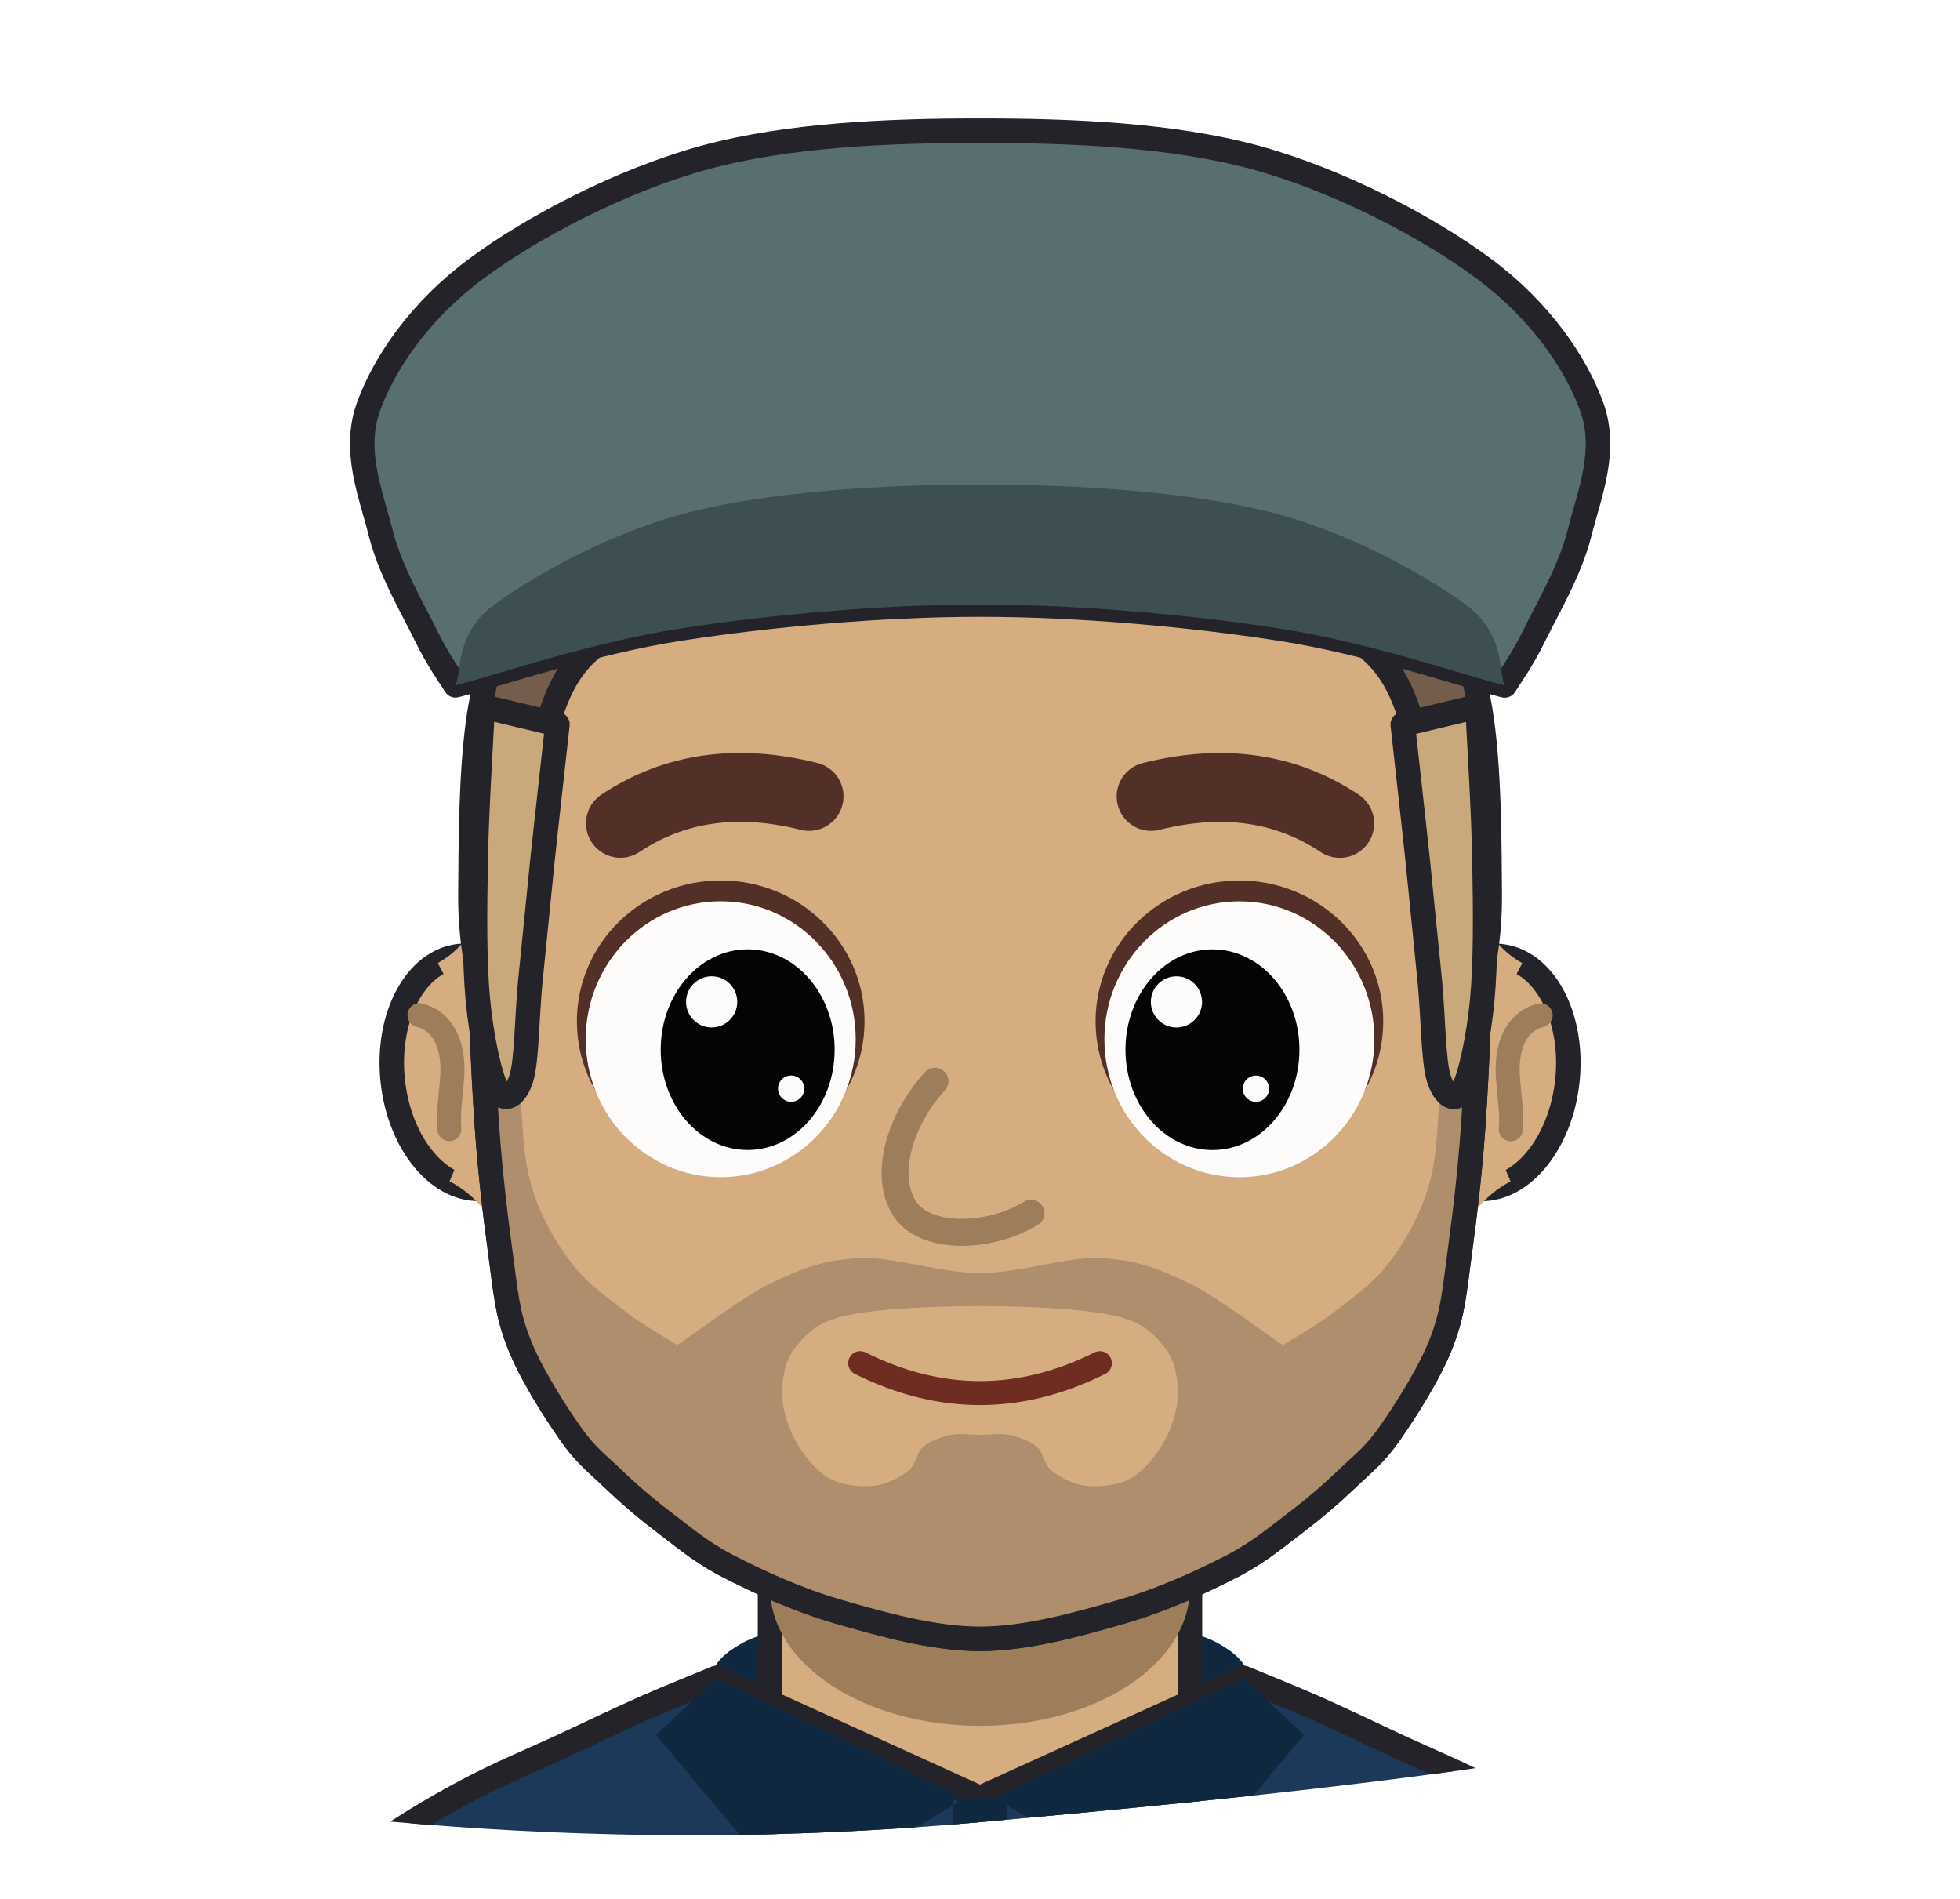
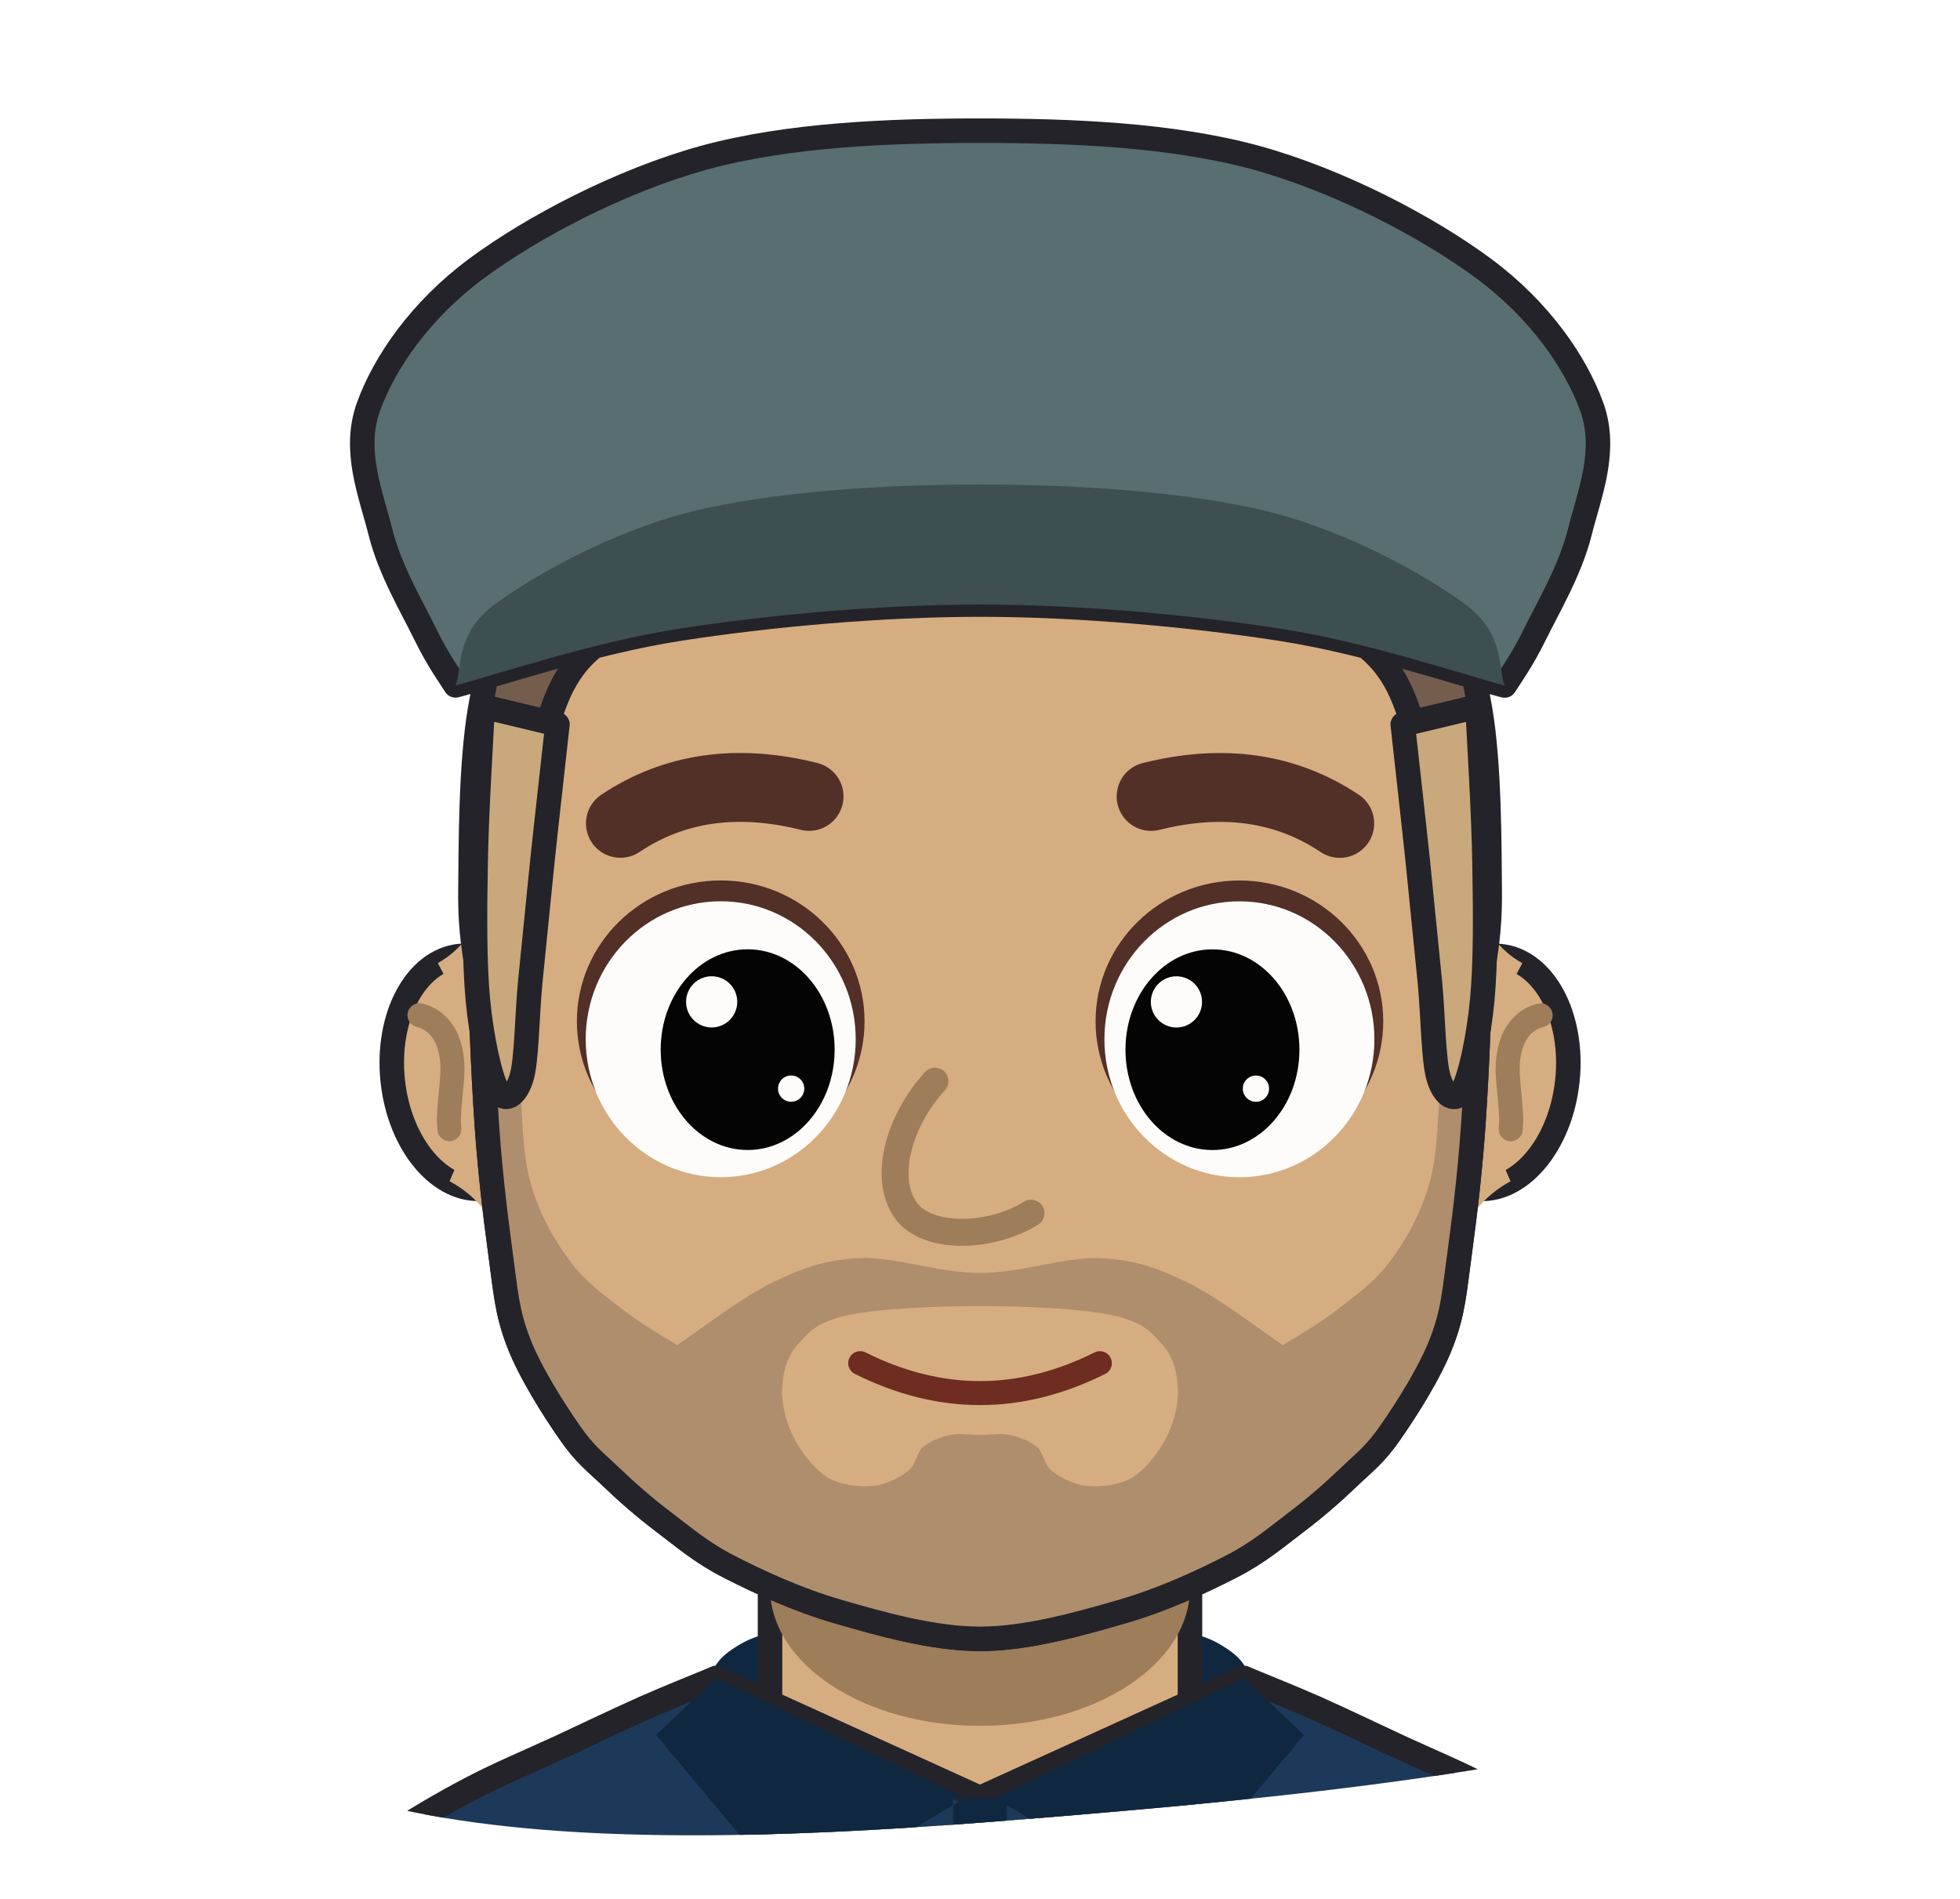
<svg xmlns="http://www.w3.org/2000/svg" viewBox="0 0 320 310" width="320" height="310">
  <defs>
    <clipPath id="cd14b">
      <rect x="-4000" y="-4000" width="9000" height="9000" />
    </clipPath>
    <pattern id="cd14pat" width="28" height="28" patternUnits="userSpaceOnUse">
      <rect width="28" height="28" fill="#A9DDF7" />
      <rect width="14" height="28" fill="#FFF4E6" />
    </pattern>
    <clipPath id="cd14cr">
-       <path d="M985.61 509.44C991.00 570.84 1006.89 667.00 989.11 724.63C971.34 782.54 960.29 824.29 879.22 856.07C797.88 887.58 608.00 904.82 501.62 914.52C395.23 924.21 308.23 920.44 240.63 914.52C172.76 908.59 123.74 924.48 94.92 878.96C66.10 833.72 71.49 706.86 67.18 642.76C62.87 578.39 46.44 533.14 68.80 493.55C90.88 453.95 140.71 435.91 200.23 404.93C259.75 373.96 335.98 320.63 426.20 307.44C516.70 293.97 654.33 316.86 742.67 324.94C831.28 333.02 916.66 325.75 957.33 356.45C997.73 387.43 980.49 448.03 985.61 509.44Z" />
+       <path d="M996.11 563.57C998.54 618.52 997.46 691.78 969.18 742.14C941.17 792.51 904.27 837.22 826.97 865.77C749.67 894.59 601.00 906.97 505.12 914.52C408.96 922.06 319.55 924.21 250.87 910.48C181.92 896.74 125.36 877.62 92.23 832.37C59.10 787.39 53.71 697.70 51.56 640.33C49.40 582.96 49.67 529.91 79.30 487.89C108.93 445.87 164.68 417.86 229.05 388.24C293.42 358.61 379.88 317.67 465.79 310.13C551.44 302.59 662.14 325.75 743.48 342.99C825.09 360.22 912.62 376.12 954.64 412.75C996.65 449.64 993.69 508.90 996.11 563.57Z" />
      <path d="M-473.50 -700.97L1473.50 -700.97L1473.50 664.63L-473.50 664.63Z" />
    </clipPath>
    <clipPath id="cd14s">
      <path d="M500 903.9L616.5 850.9C621.8 853.2 636.8 859.1 648.3 864.2C659.7 869.3 672.5 875.4 685.3 881.4C698.1 887.3 712.5 893.3 725 899.9C737.6 906.5 750.8 914.3 760.8 921.1C770.7 927.9 778 934.3 784.6 941C791.2 947.6 795.8 954.2 800.5 960.8C805.1 967.4 808.6 974.1 812.4 980.7C816.1 987.2 821.2 996.8 823 1000L177 1000C178.8 996.8 183.9 987.2 187.6 980.7C191.4 974.1 194.9 967.4 199.5 960.8C204.2 954.2 208.8 947.6 215.4 941C222 934.3 229.3 927.9 239.2 921.1C249.2 914.3 262.4 906.5 275 899.9C287.5 893.3 301.9 887.3 314.7 881.4C327.5 875.4 340.3 869.3 351.7 864.2C363.2 859.1 378.2 853.2 383.5 850.9L500 903.9Z" fill="#1D3959" stroke="#242329" stroke-width="10.82" stroke-linejoin="round" stroke-linecap="round" transform="translate(500 1014) scale(0.86) translate(-500 -1000)" />
      <path d="M488.1 903.9L511.9 903.9L511.9 972.7L488.1 972.7ZM493.4 903.9L383.5 850.9L357 876.1L417.9 948.9ZM506.6 903.9L616.5 850.9L643 876.1L582.1 948.9Z" fill="#102740" transform="translate(500 1014) scale(0.86) translate(-500 -1000)" />
    </clipPath>
    <clipPath id="cd14eL">
      <ellipse cx="385.5" cy="569" rx="59.6" ry="60.9" />
    </clipPath>
    <clipPath id="cd14eR">
      <ellipse cx="614.5" cy="569" rx="59.6" ry="60.9" />
    </clipPath>
    <filter id="cd14bl" x="-60%" y="-90%" width="220%" height="280%">
      <feGaussianBlur stdDeviation="15" />
    </filter>
    <clipPath id="cd14eo">
      <path d="M-1000 -1000H2000V2000H-1000Z" />
    </clipPath>
    <clipPath id="cd14ck">
      <ellipse cx="385.5" cy="561.1" rx="66.5" ry="65.2" />
      <ellipse cx="385.5" cy="569" rx="62.6" ry="63.9" />
      <ellipse cx="614.5" cy="561.1" rx="66.5" ry="65.2" />
      <ellipse cx="614.5" cy="569" rx="62.6" ry="63.9" />
    </clipPath>
  </defs>
  <g transform="translate(-55 -107) scale(0.43)">
    <g clip-path="url(#cd14b)">
      <g transform="translate(500 1014) scale(0.86) translate(-500 -1000)">
        <g clip-path="url(#cd14cr)">
          <g transform="translate(0 0.06)">
            <path d="M500 824.5C525.6 824.5 558.7 826.2 576.8 828.4C594.9 830.7 601.5 833.1 608.5 837.7C615.6 842.3 619.6 847.4 619.1 856.2C618.7 865.1 625.8 880.5 605.9 890.7C586 900.8 535.3 917.1 500 917.1C464.7 917.1 414 900.8 394.1 890.7C374.2 880.5 381.3 865.1 380.9 856.2C380.4 847.4 384.4 842.3 391.5 837.7C398.5 833.1 405.1 830.7 423.2 828.4C441.3 826.2 474.4 824.5 500 824.5Z" fill="#102740" />
          </g>
        </g>
        <g clip-path="url(#cd14cr)">
          <g transform="translate(0 0.06)">
            <path d="M407.3 768.9L407.3 935.7Q407.3 967.4 439.1 967.4L560.9 967.4Q592.7 967.4 592.7 935.7L592.7 768.9Z" fill="#D6AD81" stroke="#242329" stroke-width="10.82" stroke-linejoin="round" stroke-linecap="round" />
            <ellipse cx="500" cy="811.2" rx="92.7" ry="60.9" fill="#9D7D5A" />
          </g>
        </g>
        <g transform="matrix(1 0.0001 -0.0001 1 0.08335 0.01754)">
          <ellipse cx="275.6" cy="583.6" rx="35.1" ry="51.6" transform="rotate(-6 275.6 583.6)" fill="#D6AD81" stroke="#242329" stroke-width="10.82" stroke-linejoin="round" stroke-linecap="round" />
          <ellipse cx="724.4" cy="583.6" rx="35.1" ry="51.6" transform="rotate(6 724.4 583.6)" fill="#D6AD81" stroke="#242329" stroke-width="10.82" stroke-linejoin="round" stroke-linecap="round" />
          <path d="M281.3 496.1C281.3 518.4 271 529.5 260.6 535.4L286.2 583.6ZM718.7 496.1C718.7 518.4 729 529.5 739.4 535.4L713.8 583.6ZM291.8 671C288.8 648.8 276.3 637.3 265.8 631.7L286.2 583.6ZM708.2 671C711.2 648.8 723.7 637.3 734.2 631.7L713.8 583.6Z" fill="#D6AD81" />
          <path d="M252.5 558.4C263.1 561.1 267.7 571.6 267 584.9C266.4 594.2 265 602.1 265.7 608.7M747.5 558.4C736.9 561.1 732.3 571.6 733 584.9C733.6 594.2 735 602.1 734.3 608.7" fill="none" stroke="#9D7D5A" stroke-width="10.6" stroke-linecap="round" stroke-linejoin="round" />
        </g>
        <g transform="matrix(1 0.0001 -0.0001 1 0.08335 0.01754)">
          <path d="M500 255.3C526.5 255.3 554.7 258.6 579.4 265.9C604.1 273.2 628.8 284 648.3 299C667.7 314 684.4 334.9 695.9 355.9C707.4 376.8 712.9 400 717.1 424.7C721.3 449.4 720.8 475.5 721.1 504.1C721.3 532.8 720 570.3 718.4 596.8C716.9 623.3 714.2 645.3 711.8 663C709.4 680.6 708.9 689.5 703.8 702.7C698.8 715.9 688.2 732.5 681.3 742.4C674.5 752.3 669.8 755.6 662.8 762.3C655.9 768.9 648.4 775.5 639.7 782.1C630.9 788.7 623.4 795.4 610.5 802C597.6 808.6 580.6 816.5 562.2 821.8C543.8 827.1 520.7 833.7 500 833.7C479.3 833.7 456.2 827.1 437.8 821.8C419.4 816.5 402.4 808.6 389.5 802C376.6 795.4 369.1 788.7 360.3 782.1C351.6 775.5 344.1 768.9 337.2 762.3C330.2 755.6 325.5 752.3 318.7 742.4C311.8 732.5 301.2 715.9 296.2 702.7C291.1 689.5 290.6 680.6 288.2 663C285.8 645.3 283.1 623.3 281.6 596.8C280 570.3 278.7 532.8 278.9 504.1C279.2 475.5 278.7 449.4 282.9 424.7C287.1 400 292.6 376.8 304.1 355.9C315.6 334.9 332.3 314 351.7 299C371.2 284 395.9 273.2 420.6 265.9C445.3 258.6 473.5 255.3 500 255.3Z" fill="#D6AD81" data-sk="1" stroke="#242329" stroke-width="10.82" stroke-linejoin="round" stroke-linecap="round" />
        </g>
        <g clip-path="url(#cd14cr)">
          <g transform="translate(0 0.13)">
            <path d="M500 903.9L616.5 850.9C621.8 853.2 636.8 859.1 648.3 864.2C659.7 869.3 672.5 875.4 685.3 881.4C698.1 887.3 712.5 893.3 725 899.9C737.6 906.5 750.8 914.3 760.8 921.1C770.7 927.9 778 934.3 784.6 941C791.2 947.6 795.8 954.2 800.5 960.8C805.1 967.4 808.6 974.1 812.4 980.7C816.1 987.2 821.2 996.8 823 1000L177 1000C178.8 996.8 183.9 987.2 187.6 980.7C191.4 974.1 194.9 967.4 199.5 960.8C204.2 954.2 208.8 947.6 215.4 941C222 934.3 229.3 927.9 239.2 921.1C249.2 914.3 262.4 906.5 275 899.9C287.5 893.3 301.9 887.3 314.7 881.4C327.5 875.4 340.3 869.3 351.7 864.2C363.2 859.1 378.2 853.2 383.5 850.9L500 903.9Z" fill="#1D3959" stroke="#242329" stroke-width="10.82" stroke-linejoin="round" stroke-linecap="round" />
            <path d="M488.1 903.9L511.9 903.9L511.9 972.7L488.1 972.7ZM493.4 903.9L383.5 850.9L357 876.1L417.9 948.9ZM506.6 903.9L616.5 850.9L643 876.1L582.1 948.9Z" fill="#102740" />
          </g>
        </g>
        <g transform="matrix(1 0.0001 -0.0001 1 0.08335 0.01754)">
          <g filter="url(#cd14bl)">
            <ellipse cx="330.6" cy="668.3" rx="35.7" ry="19.9" fill="#DD8E67" opacity="0.000" transform="matrix(0.4 0 0 0.4 198.36 400.98)" />
          </g>
          <g filter="url(#cd14bl)">
            <ellipse cx="669.4" cy="668.3" rx="35.7" ry="19.9" fill="#DD8E67" opacity="0.000" transform="matrix(0.4 0 0 0.4 401.64 400.98)" />
          </g>
        </g>
        <g transform="matrix(1 0.0001 -0.0001 1 0.08335 0.01754)">
          <path d="M633.7 704C637.4 701.6 648.5 695.4 656.2 689.5C663.9 683.5 673.2 677.1 680 668.3C686.9 659.5 693.5 648 697.2 636.5C701 625 701.6 614.9 702.5 599.4C703.4 584 702.7 557.1 702.5 543.8C702.3 530.6 697.7 526.6 701.2 520C704.7 513.4 720.4 491.3 723.7 504.1C727 516.9 722.6 570.3 721.1 596.8C719.5 623.3 716.9 645.3 714.4 663C712 680.6 711.6 689.5 706.5 702.7C701.4 715.9 690.8 732.5 684 742.4C677.2 752.3 672.4 755.6 665.5 762.3C658.5 768.9 651 775.5 642.3 782.1C633.6 788.7 626.1 795.4 613.2 802C600.3 808.6 583.7 816.1 564.9 821.8C546 827.6 521.6 836.4 500 836.4C478.4 836.4 454 827.6 435.1 821.8C416.3 816.1 399.7 808.6 386.8 802C373.9 795.4 366.4 788.7 357.7 782.1C349 775.5 341.5 768.9 334.5 762.3C327.6 755.6 322.8 752.3 316 742.4C309.2 732.5 298.6 715.9 293.5 702.7C288.4 689.5 288 680.6 285.6 663C283.1 645.3 280.5 623.3 278.9 596.8C277.4 570.3 273 516.9 276.3 504.1C279.6 491.3 295.3 513.4 298.8 520C302.3 526.6 297.7 530.6 297.5 543.8C297.3 557.1 296.6 584 297.5 599.4C298.4 614.9 299 625 302.8 636.5C306.5 648 313.1 659.5 320 668.3C326.8 677.1 336.1 683.5 343.8 689.5C351.5 695.4 362.6 701.6 366.3 704C373.4 699.4 395.2 682.6 408.7 676.2C422.1 669.8 431.8 666.3 447.1 665.6C462.3 665 482.4 672.2 500 672.2C517.6 672.2 537.7 665 552.9 665.6C568.2 666.3 577.9 669.8 591.3 676.2C604.8 682.6 626.6 699.4 633.7 704ZM500 686.8C519.4 686.8 544.8 687.9 558.2 690.8C571.7 693.6 575.9 698.5 580.7 704C585.6 709.5 587.1 717 587.4 723.9C587.6 730.7 585.4 738.7 582.1 745.1C578.8 751.4 573.2 758.7 567.5 762.3C561.8 765.8 553.6 766.7 547.7 766.2C541.7 765.8 535.5 762.5 531.8 759.6C528 756.7 528.2 751.7 525.2 749C522.1 746.4 517.4 744.6 513.2 743.7C509 742.8 504.4 743.7 500 743.7C495.6 743.7 491 742.8 486.8 743.7C482.6 744.6 477.9 746.4 474.8 749C471.8 751.7 472 756.7 468.2 759.6C464.5 762.5 458.3 765.8 452.3 766.2C446.4 766.7 438.2 765.8 432.5 762.3C426.8 758.7 421.2 751.4 417.9 745.1C414.6 738.7 412.4 730.7 412.6 723.9C412.9 717 414.4 709.5 419.3 704C424.1 698.5 428.3 693.6 441.8 690.8C455.2 687.9 480.6 686.8 500 686.8Z" fill="#AF8E6D" fill-rule="evenodd" />
          <path d="M500 255.3C526.5 255.3 554.7 258.6 579.4 265.9C604.1 273.2 628.8 284 648.3 299C667.7 314 684.4 334.9 695.9 355.9C707.4 376.8 712.9 400 717.1 424.7C721.3 449.4 720.8 475.5 721.1 504.1C721.3 532.8 720 570.3 718.4 596.8C716.9 623.3 714.2 645.3 711.8 663C709.4 680.6 708.9 689.5 703.8 702.7C698.8 715.9 688.2 732.5 681.3 742.4C674.5 752.3 669.8 755.6 662.8 762.3C655.9 768.9 648.4 775.5 639.7 782.1C630.9 788.7 623.4 795.4 610.5 802C597.6 808.6 580.6 816.5 562.2 821.8C543.8 827.1 520.7 833.7 500 833.7C479.3 833.7 456.2 827.1 437.8 821.8C419.4 816.5 402.4 808.6 389.5 802C376.6 795.4 369.1 788.7 360.3 782.1C351.6 775.5 344.1 768.9 337.2 762.3C330.2 755.6 325.5 752.3 318.7 742.4C311.8 732.5 301.2 715.9 296.2 702.7C291.1 689.5 290.6 680.6 288.2 663C285.8 645.3 283.1 623.3 281.6 596.8C280 570.3 278.7 532.8 278.9 504.1C279.2 475.5 278.7 449.4 282.9 424.7C287.1 400 292.6 376.8 304.1 355.9C315.6 334.9 332.3 314 351.7 299C371.2 284 395.9 273.2 420.6 265.9C445.3 258.6 473.5 255.3 500 255.3Z" fill="none" stroke="#242329" stroke-width="10.82" stroke-linejoin="round" stroke-linecap="round" />
        </g>
        <g transform="matrix(1 0.0001 -0.0001 1 0.08335 0.01754)">
          <path fill="#745D4D" data-o="f" d="M722.1 538.6C718.1 532.8 703.4 520.9 698.6 504.1C693.8 487.4 698.6 456.5 693.3 438C688 419.4 683.6 404.4 666.8 392.9C650 381.5 620.5 374 592.7 369.1C564.9 364.3 530.9 363.8 500 363.8C469.1 363.8 435.1 364.3 407.3 369.1C379.5 374 350 381.5 333.2 392.9C316.4 404.4 312 419.4 306.7 438C301.4 456.5 306.2 487.4 301.4 504.1C296.6 520.9 281.9 532.8 277.9 538.6C277.4 532.7 274.8 522.9 275 503.7C275.2 484.4 275 448 279.3 423C283.7 397.9 289.4 374.5 301.1 353.2C312.8 332 329.9 310.8 349.6 295.6C369.3 280.4 394.4 269.5 419.4 262.1C444.5 254.7 473.1 251.3 500 251.3C526.9 251.3 555.5 254.7 580.6 262.1C605.6 269.5 630.7 280.4 650.4 295.6C670.1 310.8 687.2 332 698.9 353.2C710.6 374.5 716.3 397.9 720.7 423C725 448 724.8 484.4 725 503.7C725.2 522.9 722.6 532.7 722.1 538.6Z" stroke="#242329" stroke-width="10.82" stroke-linejoin="round" stroke-linecap="round" />
          <path fill="#C9A87C" data-o="f" d="M280.4 422.1C279.9 433.5 277.6 469.3 277.3 490.9C276.9 512.5 276.7 535 278.3 551.8C279.9 568.6 283.7 585.8 286.9 591.5C290.1 597.2 295 594.2 297.5 586.2C299.9 578.3 299.9 559.7 301.4 543.8C303 528 304.8 509.9 306.7 490.9C308.7 471.9 312.3 440.2 313.4 430C307.9 428.7 285.9 423.4 280.4 422.1ZM719.6 422.1C720.1 433.5 722.4 469.3 722.7 490.9C723.1 512.5 723.3 535 721.7 551.8C720.1 568.6 716.3 585.8 713.1 591.5C709.9 597.2 705 594.2 702.5 586.2C700.1 578.3 700.1 559.7 698.6 543.8C697 528 695.2 509.9 693.3 490.9C691.3 471.9 687.7 440.2 686.6 430C692.1 428.7 714.1 423.4 719.6 422.1Z" stroke="#242329" stroke-width="10.82" stroke-linejoin="round" stroke-linecap="round" />
        </g>
        <g transform="matrix(1 0.0001 -0.0001 1 0.08335 0.01754)">
          <g clip-path="url(#cd14eo)" display="inline">
            <g>
              <ellipse cx="385.5" cy="561.1" rx="63.5" ry="62.2" fill="#523027" />
              <ellipse cx="385.5" cy="569" rx="59.6" ry="60.9" fill="#FDFCFA" />
              <g clip-path="url(#cd14eL)">
                <g transform="translate(0.00 0.00)">
                  <ellipse cx="397.4" cy="573.6" rx="38.4" ry="44.3" fill="#050404" />
                  <circle cx="381.5" cy="552.5" r="11.3" fill="#FDFCFA" />
                  <circle cx="416.6" cy="590.8" r="5.8" fill="#FDFCFA" />
                </g>
              </g>
            </g>
            <g>
              <ellipse cx="614.5" cy="561.1" rx="63.5" ry="62.2" fill="#523027" />
              <ellipse cx="614.5" cy="569" rx="59.6" ry="60.9" fill="#FDFCFA" />
              <g clip-path="url(#cd14eR)">
                <g transform="translate(0.00 0.00)">
                  <ellipse cx="602.6" cy="573.6" rx="38.4" ry="44.3" fill="#050404" />
                  <circle cx="586.7" cy="552.5" r="11.3" fill="#FDFCFA" />
                  <circle cx="621.8" cy="590.8" r="5.8" fill="#FDFCFA" />
                </g>
              </g>
            </g>
          </g>
          <g clip-path="url(#cd14ck)">
            <g>
              <path d="M312.7 618C312.7 669.6 458.3 669.6 458.3 618Q385.5 596.8 312.7 618ZM541.7 618C541.7 669.6 687.3 669.6 687.3 618Q614.5 596.8 541.7 618Z" fill="#D6AD81" display="none" />
            </g>
          </g>
          <path fill="none" stroke="#523027" stroke-linecap="round" stroke-linejoin="round" display="none" />
          <path fill="none" stroke="#523027" stroke-width="30.4" stroke-linecap="round" stroke-linejoin="round" d="M341.2 473.7Q376.9 449.9 424.5 461.8M658.8 473.7Q623.1 449.9 575.5 461.8" transform="translate(0 0.00)" />
          <g>
            <path d="M480.1 587.5C464.3 604.7 456.3 631.2 468.2 645.8C478.8 657.7 505.3 656.4 522.5 645.8" fill="none" stroke="#9D7D5A" stroke-width="11.9" stroke-linecap="round" stroke-linejoin="round" />
          </g>
          <path fill="#6E2D20" stroke="#6E2D20" stroke-linejoin="round" stroke-linecap="round" d="M447.1 712.0C464.7 720.8 482.4 725.2 500.0 725.2C517.6 725.2 535.3 720.8 552.9 712.0C535.3 720.8 517.6 725.2 500.0 725.2C482.4 725.2 464.7 720.8 447.1 712.0Z" stroke-width="10.60" />
          <path fill="#FDFCFA" display="none" />
          <g>
            <path d="M469.6 731.4Q500 714.2 530.4 731.4Q500 745.1 469.6 731.4Z" fill="#D9604A" display="none" />
          </g>
        </g>
        <g transform="matrix(1 0.0001 -0.0001 1 0.08335 0.01754)">
          <path d="M731.6 412.8C715.1 408.6 671 393.6 632.4 387.7C593.8 381.7 544.1 377.1 500 377.1C455.9 377.1 406.2 381.7 367.6 387.7C329 393.6 284.9 408.6 268.4 412.8C266.1 409.1 260.6 401.6 255.1 390.3C249.6 379 239.5 362.1 235.3 345.3C231.1 328.5 222.9 309.1 230 289.7C237 270.3 252.9 247.1 277.6 228.8C302.3 210.5 341.2 190 378.2 179.8C415.3 169.7 459.4 167.9 500 167.9C540.6 167.9 584.7 169.7 621.8 179.8C658.8 190 697.7 210.5 722.4 228.8C747.1 247.1 763 270.3 770 289.7C777.1 309.1 768.9 328.5 764.7 345.3C760.5 362.1 750.4 379 744.9 390.3C739.4 401.6 733.9 409.1 731.6 412.8Z" fill="#586E70" stroke="#242329" stroke-width="10.82" stroke-linejoin="round" stroke-linecap="round" />
          <path d="M731.6 412.8C715.1 408.6 671 393.6 632.4 387.7C593.8 381.7 544.1 377.1 500 377.1C455.9 377.1 406.2 381.7 367.6 387.7C329 393.6 284.9 408.6 268.4 412.8C271.2 406.8 268.1 389.9 285.6 377.1C303 364.3 337.2 344.9 372.9 336C408.7 327.2 457.6 324.1 500 324.1C542.4 324.1 591.3 327.2 627.1 336C662.8 344.9 697 364.3 714.4 377.1C731.9 389.9 728.8 406.8 731.6 412.8Z" fill="#3D4F50" />
        </g>
      </g>
    </g>
    <g clip-path="url(#cd14b)">
      <g transform="translate(0 0.00)" />
    </g>
  </g>
</svg>
